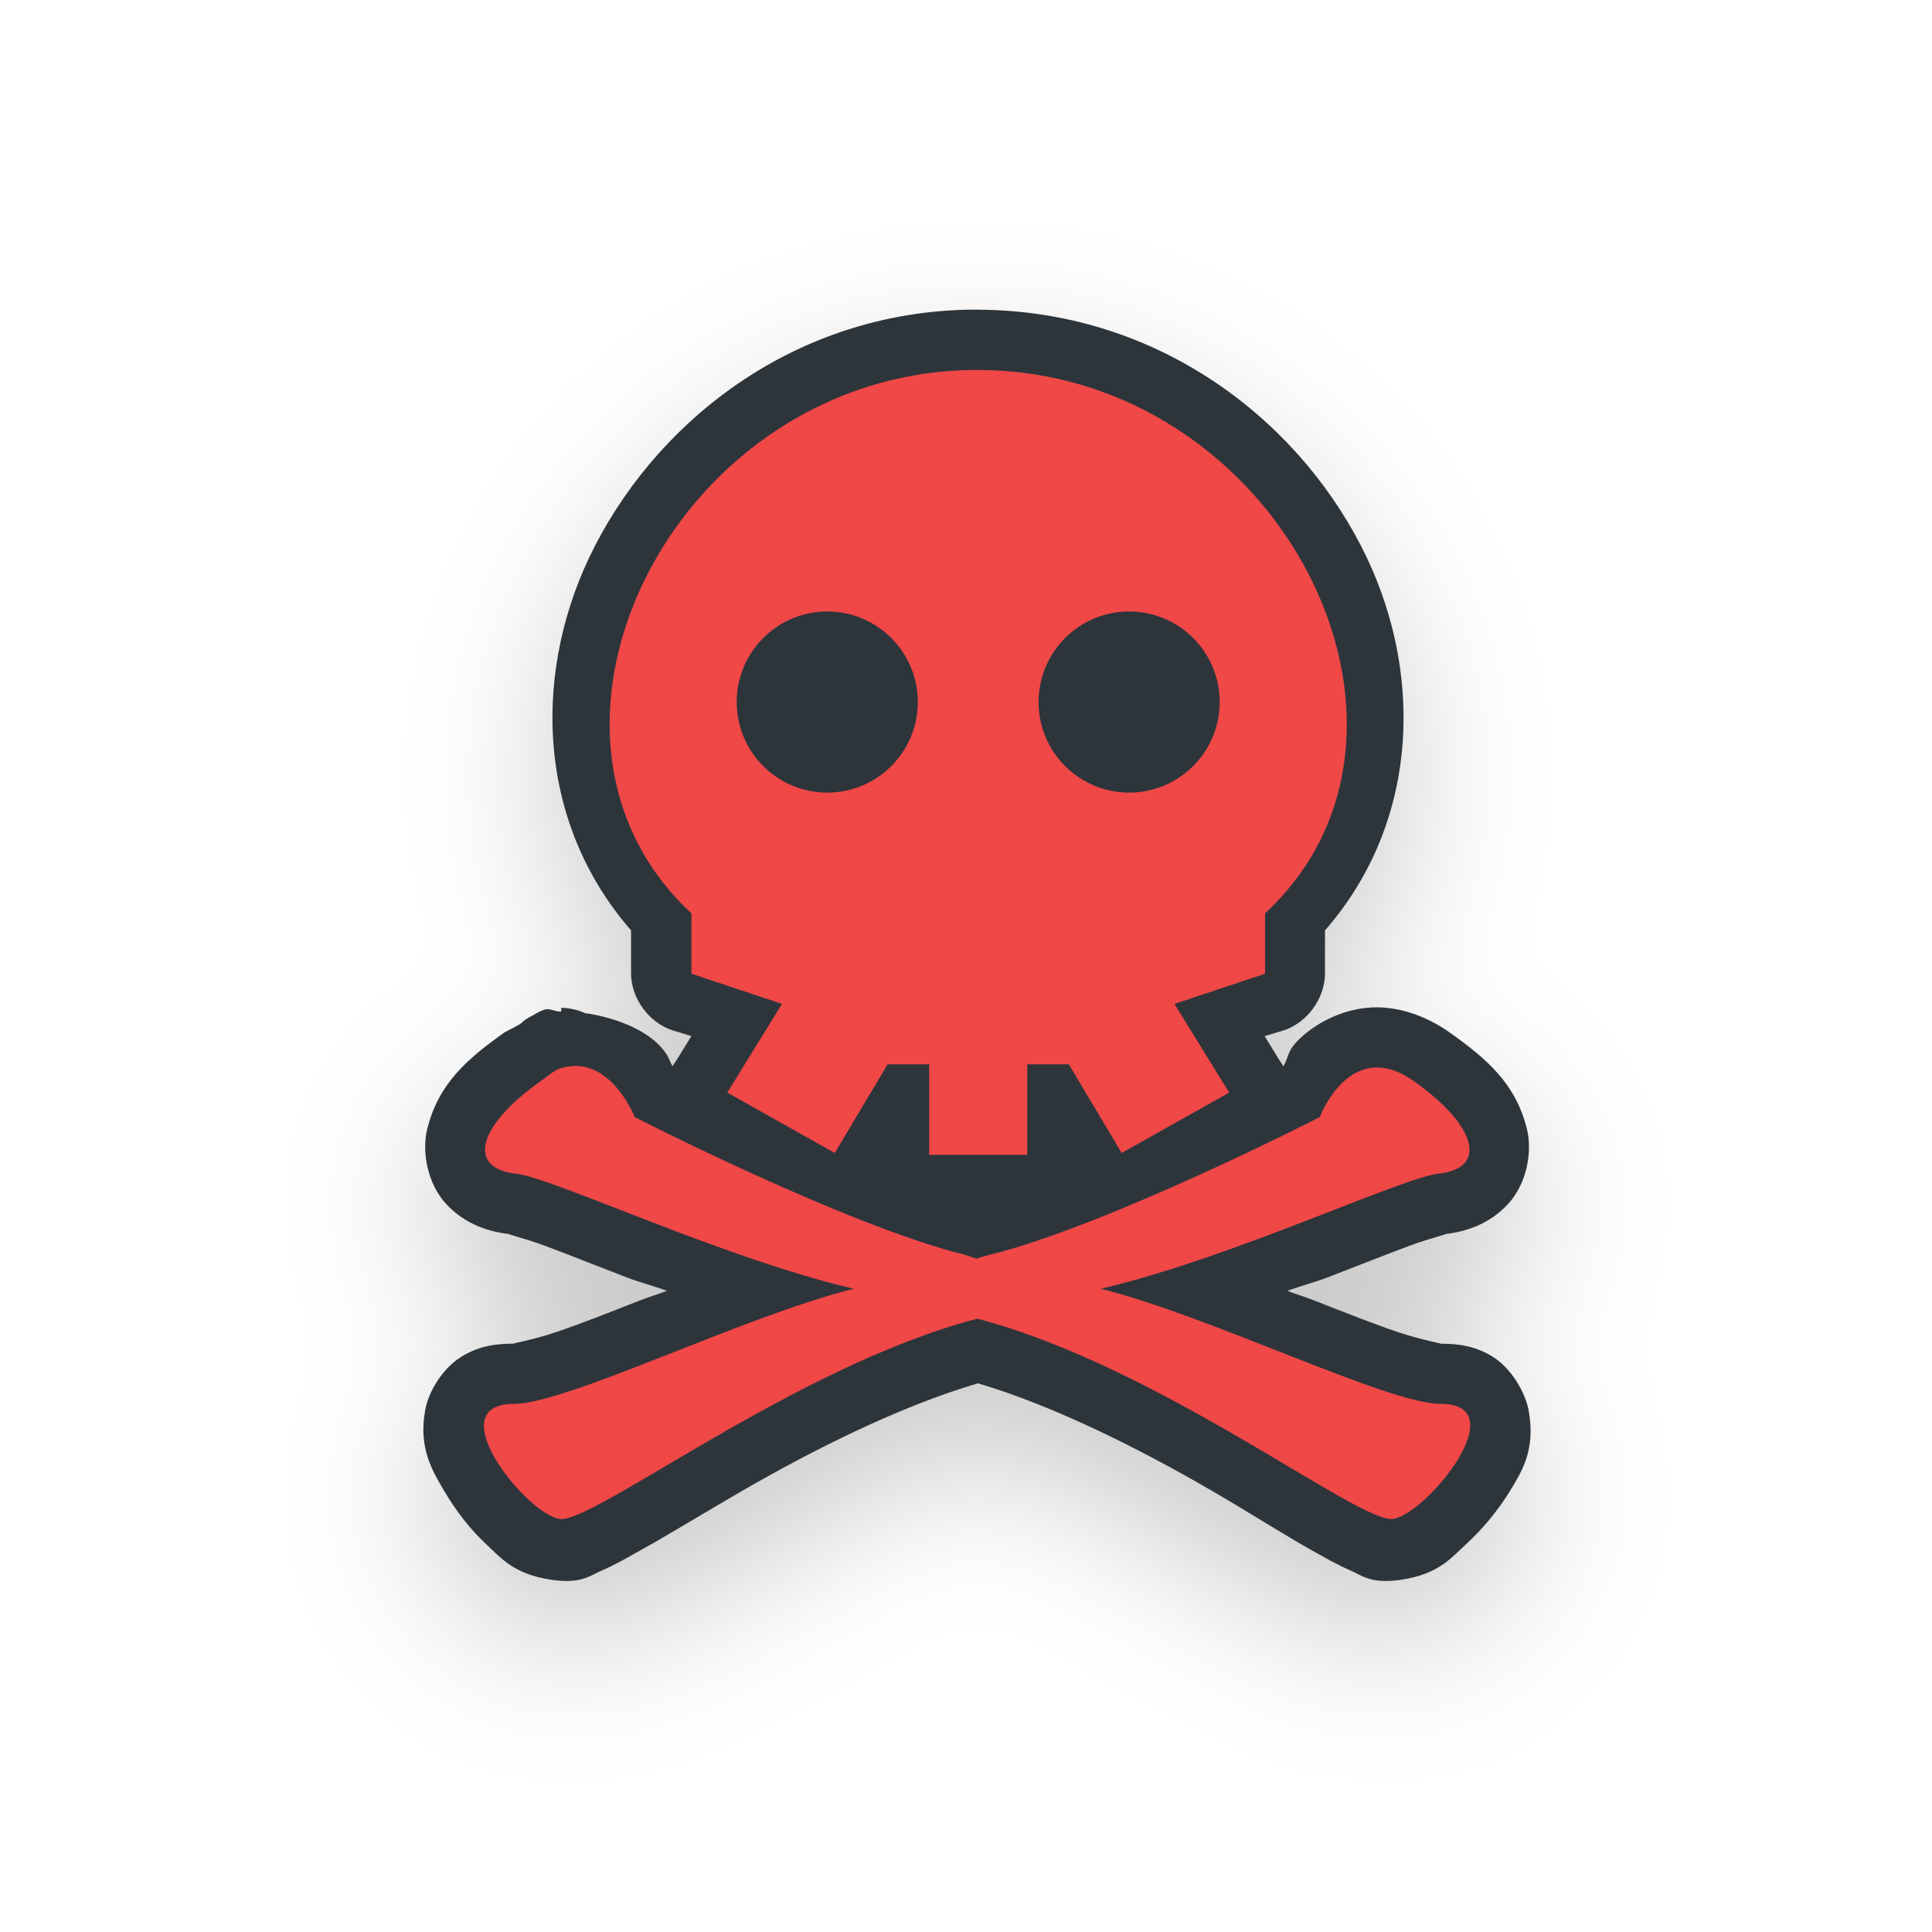
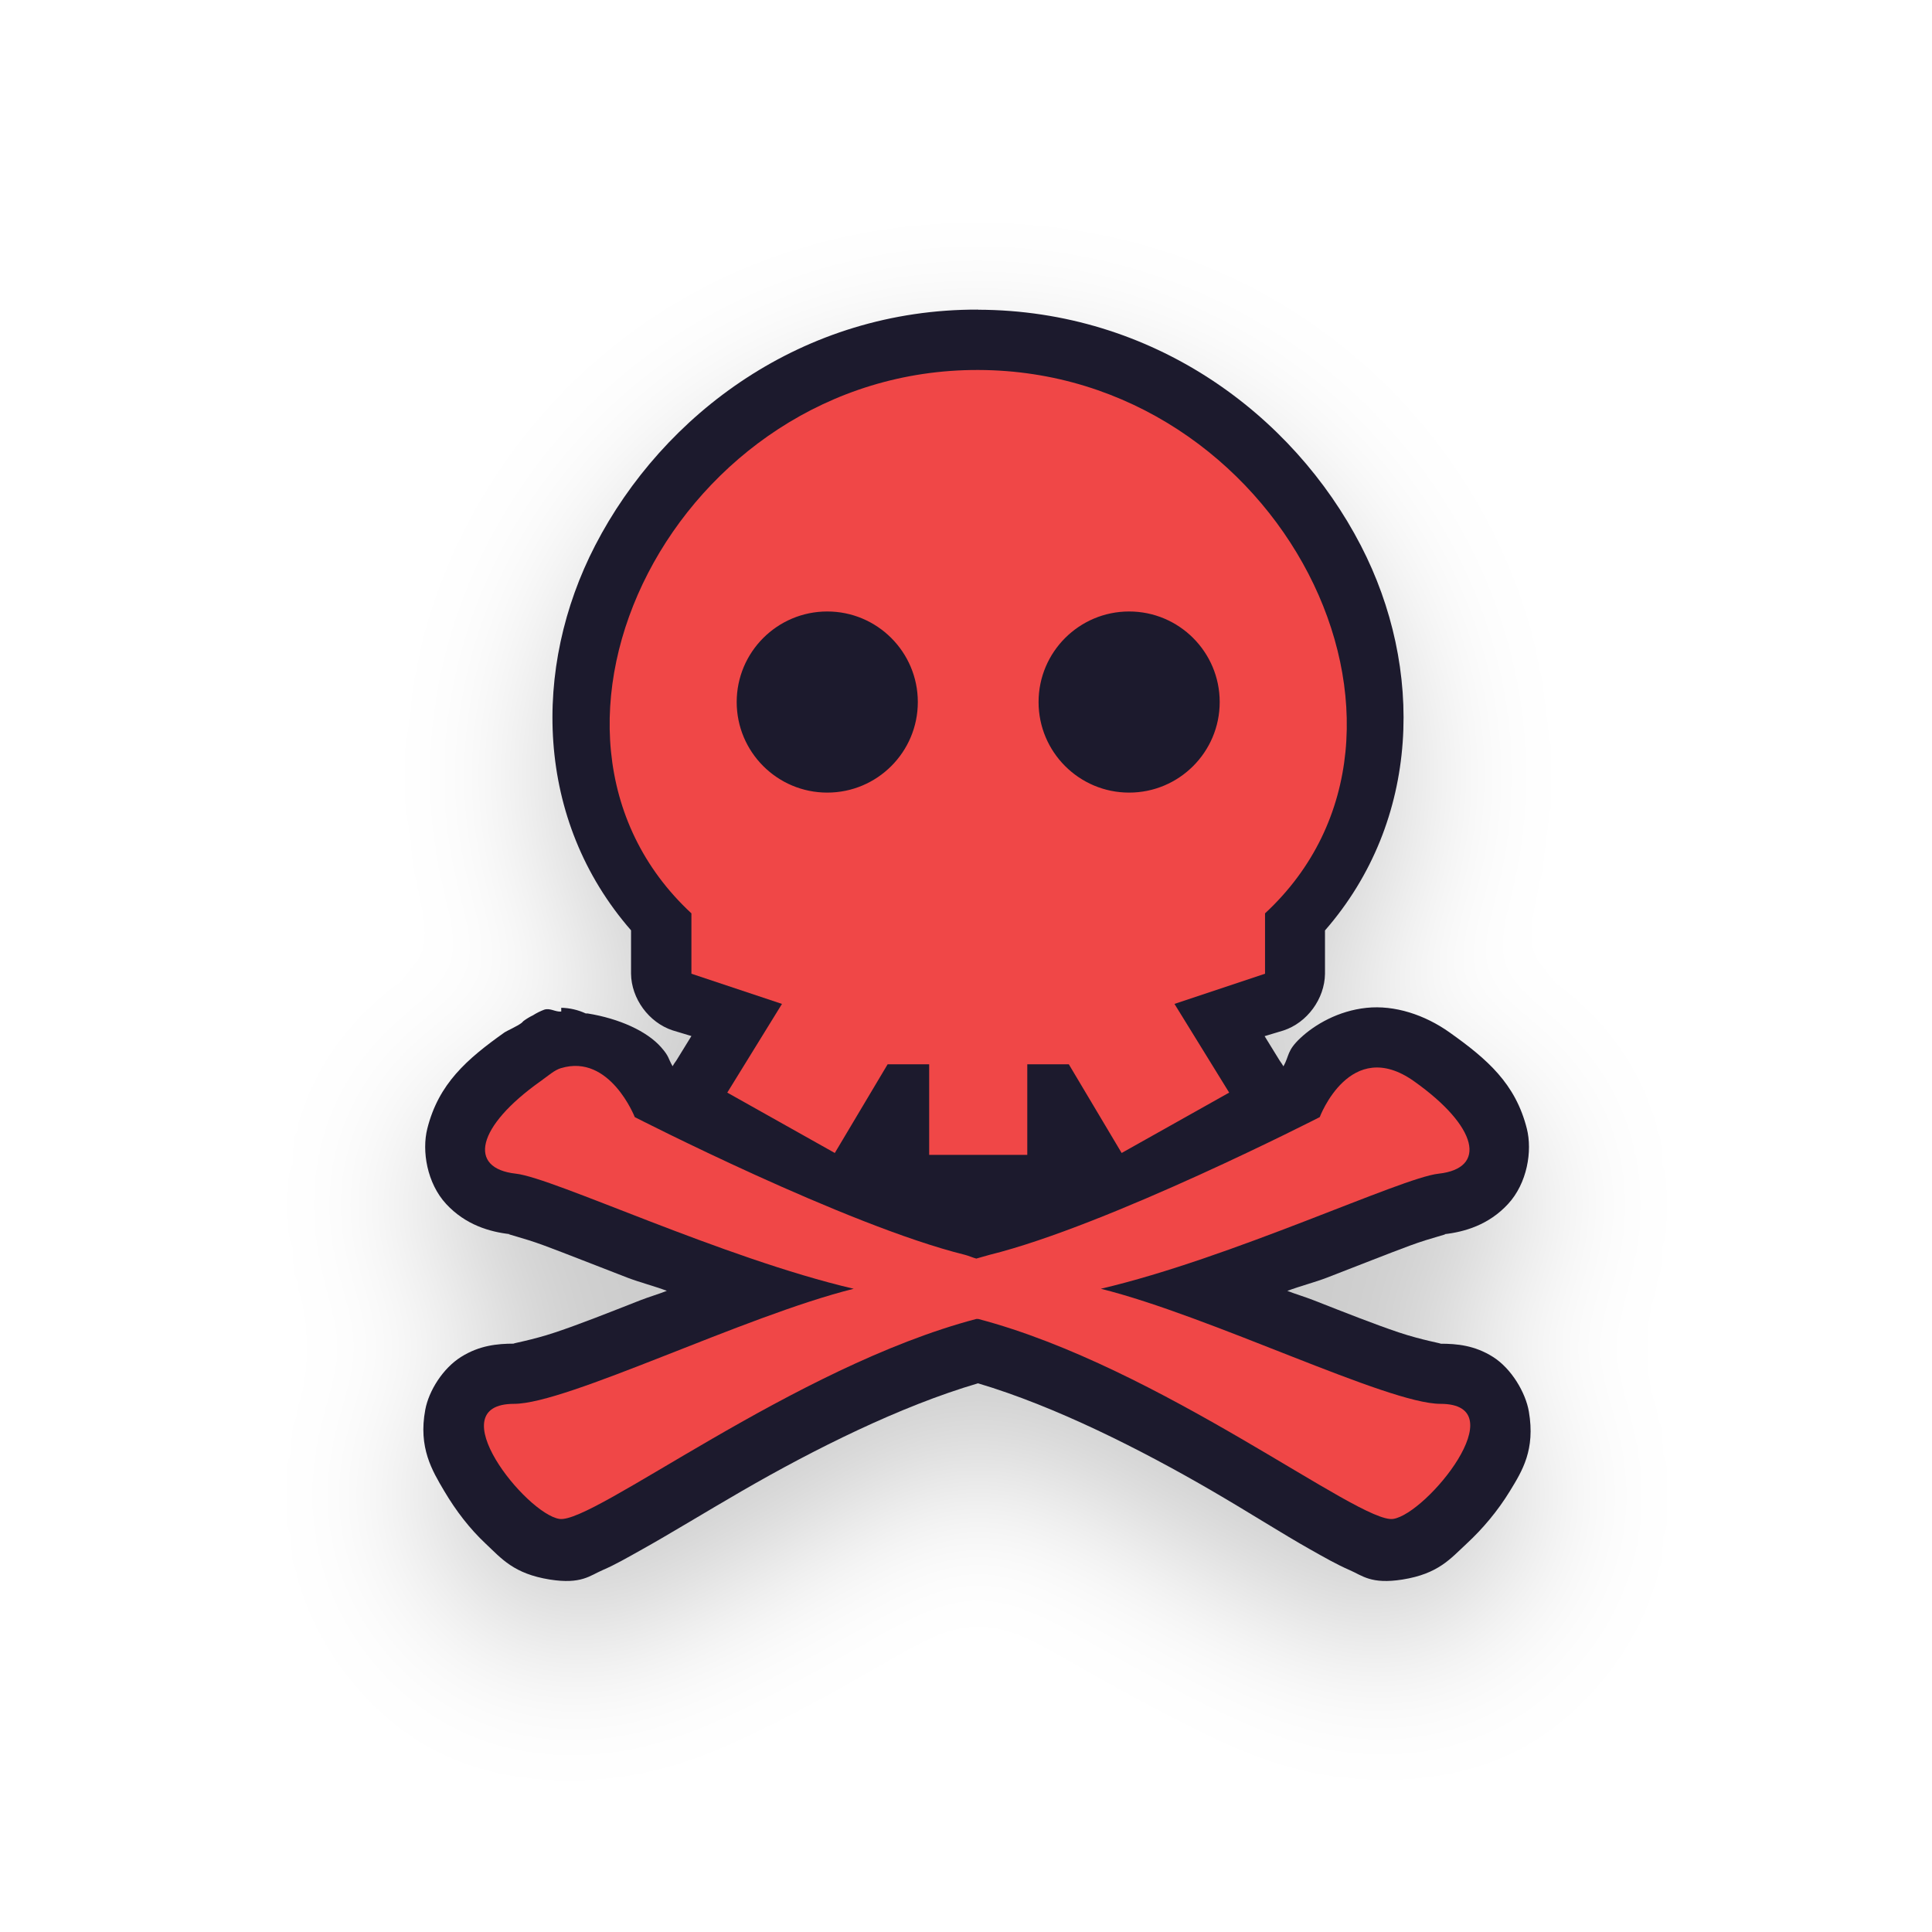
<svg xmlns="http://www.w3.org/2000/svg" width="32" height="32" viewBox="0 0 32 32" id="svg2" version="1.1">
  <defs id="defs4">
    <filter style="color-interpolation-filters:sRGB" height="1.274" y="-0.137" width="1.315" x="-0.157" id="filter8286">
      <feGaussianBlur id="feGaussianBlur8288" stdDeviation="1.202" />
    </filter>
    <linearGradient gradientUnits="userSpaceOnUse" gradientTransform="matrix(0.944652,0,0,1.070723,343.323,796.7172)" x1="23.954" y1="8.61" x2="23.954" y2="19.256" id="linearGradient-colour2">
      <stop stop-color="#FF645D" offset="0%" id="stop12" />
      <stop stop-color="#FF4332" offset="100%" id="stop14" />
    </linearGradient>
  </defs>
  <g id="layer1" transform="translate(0,-1020.362)">
    <path id="path7446" d="m 16.202,1026.49 c -2.901,-0.01 -5.217,1.725 -6.344,3.906 -1.047,2.026 -0.999,4.548 0.594,6.375 v 0.719 c 0.005,0.413 0.295,0.808 0.688,0.938 l 0.312,0.094 -1.25,-0.594 c -0.053,0.077 -0.095,0.161 -0.125,0.25 -0.104,-0.037 -0.23,-0.013 -0.344,-0.031 -0.01,-0 -0.021,10e-4 -0.031,0 -0.127,-0.059 -0.266,-0.091 -0.406,-0.094 v 0.062 c -0.099,0.01 -0.18,-0.062 -0.281,-0.031 -0.066,0.025 -0.129,0.056 -0.188,0.094 -0.055,0.026 -0.107,0.058 -0.156,0.094 -0.011,0.01 -0.021,0.021 -0.031,0.031 -0.071,0.055 -0.251,0.135 -0.281,0.156 -0.629,0.446 -1.094,0.852 -1.281,1.594 -0.094,0.371 -0.006,0.906 0.312,1.25 0.243,0.262 1.539,1.315 1.812,1.375 -0.189,0.027 -0.367,0.034 -0.562,0.156 -0.302,0.189 -1.535,1.56 -1.594,1.875 -0.118,0.629 0.115,1.01 0.312,1.344 0.197,0.333 0.423,0.626 0.688,0.875 0.265,0.249 0.465,0.498 1.062,0.594 0.711,0.113 0.9,-0.114 1.281,-0.281 0.381,-0.167 0.838,-0.384 1.344,-0.625 0.951,-0.453 3.156,-1.973 4.469,-2.344 1.299,0.37 3.502,1.864 4.438,2.312 0.502,0.241 0.934,0.458 1.312,0.625 0.379,0.168 0.572,0.425 1.281,0.312 0.596,-0.095 0.795,-0.347 1.062,-0.594 0.267,-0.247 0.517,-0.544 0.719,-0.875 0.202,-0.331 0.42,-0.679 0.312,-1.312 -0.054,-0.317 -1.29,-1.714 -1.594,-1.906 -0.197,-0.124 -0.373,-0.129 -0.562,-0.156 0.273,-0.06 1.57,-1.113 1.812,-1.375 0.319,-0.344 0.406,-0.879 0.312,-1.25 -0.187,-0.742 -0.652,-1.148 -1.281,-1.594 -0.41,-0.291 -0.909,-0.455 -1.375,-0.406 -0.135,0.014 -1.195,1.116 -1.312,1.156 -0.027,-0.099 -0.069,-0.195 -0.125,-0.281 l -0.25,-0.406 0.312,-0.094 c 0.393,-0.129 0.682,-0.524 0.688,-0.938 v -0.719 c 1.592,-1.825 1.641,-4.351 0.594,-6.375 -1.127,-2.178 -3.446,-3.899 -6.344,-3.906 z" style="color:#000000;font-style:normal;font-variant:normal;font-weight:normal;font-stretch:normal;font-size:medium;line-height:normal;font-family:Sans;-inkscape-font-specification:Sans;text-indent:0;text-align:start;text-decoration:none;text-decoration-line:none;letter-spacing:normal;word-spacing:normal;text-transform:none;writing-mode:lr-tb;direction:ltr;baseline-shift:baseline;text-anchor:start;display:inline;overflow:visible;visibility:visible;opacity:0.2;fill:#000000;fill-opacity:1;fill-rule:nonzero;stroke:none;stroke-width:2;marker:none;filter:url(#filter8286);enable-background:accumulate" />
-     <path id="path5475-5" d="m 16.202,1025.49 c -2.901,-0.01 -5.217,1.725 -6.344,3.906 -1.047,2.026 -0.999,4.548 0.594,6.375 v 0.719 c 0.005,0.413 0.295,0.808 0.688,0.938 l 0.312,0.094 -0.25,0.406 c -0.023,0.03 -0.043,0.061 -0.062,0.094 -0.076,-0.132 -0.054,-0.16 -0.188,-0.312 -0.234,-0.268 -0.694,-0.477 -1.219,-0.562 -0.01,-0 -0.021,10e-4 -0.031,0 -0.127,-0.059 -0.266,-0.091 -0.406,-0.094 v 0.062 c -0.099,0.01 -0.18,-0.062 -0.281,-0.031 -0.066,0.025 -0.129,0.056 -0.188,0.094 -0.055,0.026 -0.107,0.058 -0.156,0.094 -0.011,0.01 -0.021,0.021 -0.031,0.031 -0.071,0.055 -0.251,0.135 -0.281,0.156 -0.629,0.446 -1.094,0.852 -1.281,1.594 -0.094,0.371 -0.006,0.906 0.312,1.25 0.319,0.344 0.717,0.462 1.062,0.5 -0.116,-0.013 0.196,0.052 0.562,0.188 0.366,0.136 0.845,0.327 1.375,0.531 0.197,0.076 0.446,0.14 0.656,0.219 -0.146,0.058 -0.295,0.1 -0.438,0.156 -0.532,0.209 -1.014,0.4 -1.406,0.531 -0.392,0.132 -0.743,0.188 -0.688,0.188 -0.278,0 -0.573,0.03 -0.875,0.219 -0.302,0.189 -0.535,0.56 -0.594,0.875 -0.118,0.629 0.115,1.01 0.312,1.344 0.197,0.333 0.423,0.626 0.688,0.875 0.265,0.249 0.465,0.498 1.062,0.594 0.523,0.083 0.665,-0.066 0.875,-0.156 0.21,-0.09 0.423,-0.214 0.656,-0.344 0.466,-0.26 1.028,-0.606 1.656,-0.969 1.19,-0.688 2.618,-1.403 3.906,-1.781 1.28,0.38 2.7,1.098 3.875,1.781 0.624,0.363 1.162,0.708 1.625,0.969 0.231,0.13 0.447,0.254 0.656,0.344 0.209,0.09 0.353,0.239 0.875,0.156 0.596,-0.095 0.795,-0.347 1.062,-0.594 0.267,-0.247 0.517,-0.544 0.719,-0.875 0.202,-0.331 0.42,-0.679 0.312,-1.312 -0.054,-0.317 -0.29,-0.714 -0.594,-0.906 -0.304,-0.192 -0.597,-0.219 -0.875,-0.219 0.058,0 -0.295,-0.056 -0.688,-0.188 -0.392,-0.132 -0.874,-0.322 -1.406,-0.531 -0.142,-0.056 -0.291,-0.099 -0.438,-0.156 0.21,-0.079 0.459,-0.143 0.656,-0.219 0.53,-0.204 1.009,-0.396 1.375,-0.531 0.366,-0.136 0.678,-0.2 0.562,-0.188 0.345,-0.038 0.744,-0.156 1.062,-0.5 0.319,-0.344 0.406,-0.879 0.312,-1.25 -0.187,-0.742 -0.652,-1.148 -1.281,-1.594 -0.41,-0.291 -0.909,-0.455 -1.375,-0.406 -0.466,0.049 -0.855,0.276 -1.094,0.5 -0.226,0.212 -0.181,0.289 -0.281,0.469 -0.019,-0.032 -0.04,-0.064 -0.062,-0.094 l -0.25,-0.406 0.312,-0.094 c 0.393,-0.129 0.682,-0.524 0.688,-0.938 v -0.719 c 1.592,-1.825 1.641,-4.351 0.594,-6.375 -1.127,-2.178 -3.446,-3.899 -6.344,-3.906 z" style="color:#000000;font-style:normal;font-variant:normal;font-weight:normal;font-stretch:normal;font-size:medium;line-height:normal;font-family:Sans;-inkscape-font-specification:Sans;text-indent:0;text-align:start;text-decoration:none;text-decoration-line:none;letter-spacing:normal;word-spacing:normal;text-transform:none;writing-mode:lr-tb;direction:ltr;baseline-shift:baseline;text-anchor:start;display:inline;overflow:visible;visibility:visible;fill:#2d353b;fill-opacity:1;fill-rule:nonzero;stroke:none;stroke-width:2;marker:none;enable-background:accumulate" />
+     <path id="path5475-5" d="m 16.202,1025.49 c -2.901,-0.01 -5.217,1.725 -6.344,3.906 -1.047,2.026 -0.999,4.548 0.594,6.375 v 0.719 c 0.005,0.413 0.295,0.808 0.688,0.938 l 0.312,0.094 -0.25,0.406 c -0.023,0.03 -0.043,0.061 -0.062,0.094 -0.076,-0.132 -0.054,-0.16 -0.188,-0.312 -0.234,-0.268 -0.694,-0.477 -1.219,-0.562 -0.01,-0 -0.021,10e-4 -0.031,0 -0.127,-0.059 -0.266,-0.091 -0.406,-0.094 v 0.062 c -0.099,0.01 -0.18,-0.062 -0.281,-0.031 -0.066,0.025 -0.129,0.056 -0.188,0.094 -0.055,0.026 -0.107,0.058 -0.156,0.094 -0.011,0.01 -0.021,0.021 -0.031,0.031 -0.071,0.055 -0.251,0.135 -0.281,0.156 -0.629,0.446 -1.094,0.852 -1.281,1.594 -0.094,0.371 -0.006,0.906 0.312,1.25 0.319,0.344 0.717,0.462 1.062,0.5 -0.116,-0.013 0.196,0.052 0.562,0.188 0.366,0.136 0.845,0.327 1.375,0.531 0.197,0.076 0.446,0.14 0.656,0.219 -0.146,0.058 -0.295,0.1 -0.438,0.156 -0.532,0.209 -1.014,0.4 -1.406,0.531 -0.392,0.132 -0.743,0.188 -0.688,0.188 -0.278,0 -0.573,0.03 -0.875,0.219 -0.302,0.189 -0.535,0.56 -0.594,0.875 -0.118,0.629 0.115,1.01 0.312,1.344 0.197,0.333 0.423,0.626 0.688,0.875 0.265,0.249 0.465,0.498 1.062,0.594 0.523,0.083 0.665,-0.066 0.875,-0.156 0.21,-0.09 0.423,-0.214 0.656,-0.344 0.466,-0.26 1.028,-0.606 1.656,-0.969 1.19,-0.688 2.618,-1.403 3.906,-1.781 1.28,0.38 2.7,1.098 3.875,1.781 0.624,0.363 1.162,0.708 1.625,0.969 0.231,0.13 0.447,0.254 0.656,0.344 0.209,0.09 0.353,0.239 0.875,0.156 0.596,-0.095 0.795,-0.347 1.062,-0.594 0.267,-0.247 0.517,-0.544 0.719,-0.875 0.202,-0.331 0.42,-0.679 0.312,-1.312 -0.054,-0.317 -0.29,-0.714 -0.594,-0.906 -0.304,-0.192 -0.597,-0.219 -0.875,-0.219 0.058,0 -0.295,-0.056 -0.688,-0.188 -0.392,-0.132 -0.874,-0.322 -1.406,-0.531 -0.142,-0.056 -0.291,-0.099 -0.438,-0.156 0.21,-0.079 0.459,-0.143 0.656,-0.219 0.53,-0.204 1.009,-0.396 1.375,-0.531 0.366,-0.136 0.678,-0.2 0.562,-0.188 0.345,-0.038 0.744,-0.156 1.062,-0.5 0.319,-0.344 0.406,-0.879 0.312,-1.25 -0.187,-0.742 -0.652,-1.148 -1.281,-1.594 -0.41,-0.291 -0.909,-0.455 -1.375,-0.406 -0.466,0.049 -0.855,0.276 -1.094,0.5 -0.226,0.212 -0.181,0.289 -0.281,0.469 -0.019,-0.032 -0.04,-0.064 -0.062,-0.094 l -0.25,-0.406 0.312,-0.094 c 0.393,-0.129 0.682,-0.524 0.688,-0.938 v -0.719 c 1.592,-1.825 1.641,-4.351 0.594,-6.375 -1.127,-2.178 -3.446,-3.899 -6.344,-3.906 z" style="color:#000000;font-style:normal;font-variant:normal;font-weight:normal;font-stretch:normal;font-size:medium;line-height:normal;font-family:Sans;-inkscape-font-specification:Sans;text-indent:0;text-align:start;text-decoration:none;text-decoration-line:none;letter-spacing:normal;word-spacing:normal;text-transform:none;writing-mode:lr-tb;direction:ltr;baseline-shift:baseline;text-anchor:start;display:inline;overflow:visible;visibility:visible;fill:#1c1a2d;fill-opacity:1;fill-rule:nonzero;stroke:none;stroke-width:2;marker:none;enable-background:accumulate" />
    <path id="path5475" d="m 16.202,1026.49 c -5,-0.013 -8,5.987 -4.75,9 v 1 l 1.5,0.5 -0.906,1.469 1.781,1 0.875,-1.469 h 0.688 v 1.5 h 1.625 v -1.5 h 0.688 l 0.875,1.469 1.781,-1 -0.906,-1.469 1.5,-0.5 v -1 c 3.25,-3.013 0.25,-8.987 -4.75,-9 z m -2.5,4 c 0.828,0 1.5,0.672 1.5,1.5 0,0.828 -0.672,1.5 -1.5,1.5 -0.828,0 -1.5,-0.672 -1.5,-1.5 0,-0.828 0.672,-1.5 1.5,-1.5 z m 5,0 c 0.828,0 1.5,0.672 1.5,1.5 0,0.828 -0.672,1.5 -1.5,1.5 -0.828,0 -1.5,-0.672 -1.5,-1.5 0,-0.828 0.672,-1.5 1.5,-1.5 z m -9.406,7.562 c -0.115,0.034 -0.211,0.125 -0.344,0.219 -1.059,0.751 -1.213,1.443 -0.406,1.531 0.619,0.068 3.42,1.398 5.594,1.906 -1.816,0.451 -4.746,1.906 -5.625,1.906 -1.26,0 0.195,1.818 0.75,1.906 0.555,0.088 3.881,-2.517 6.906,-3.312 0.01,0 0.021,-0 0.031,0 3.025,0.795 6.32,3.401 6.875,3.312 0.555,-0.088 2.042,-1.906 0.781,-1.906 -0.876,0 -3.813,-1.456 -5.625,-1.906 2.174,-0.509 4.975,-1.839 5.594,-1.906 0.807,-0.088 0.653,-0.78 -0.406,-1.531 -1.059,-0.751 -1.562,0.594 -1.562,0.594 0,0 -3.502,1.795 -5.469,2.281 -0.058,0.014 -0.158,0.047 -0.219,0.062 -0.053,-0.013 -0.137,-0.05 -0.188,-0.062 -1.966,-0.486 -5.469,-2.281 -5.469,-2.281 0,0 -0.413,-1.054 -1.219,-0.812 z" style="fill:#f04747;fill-opacity:1;stroke:none" />
  </g>
</svg>
